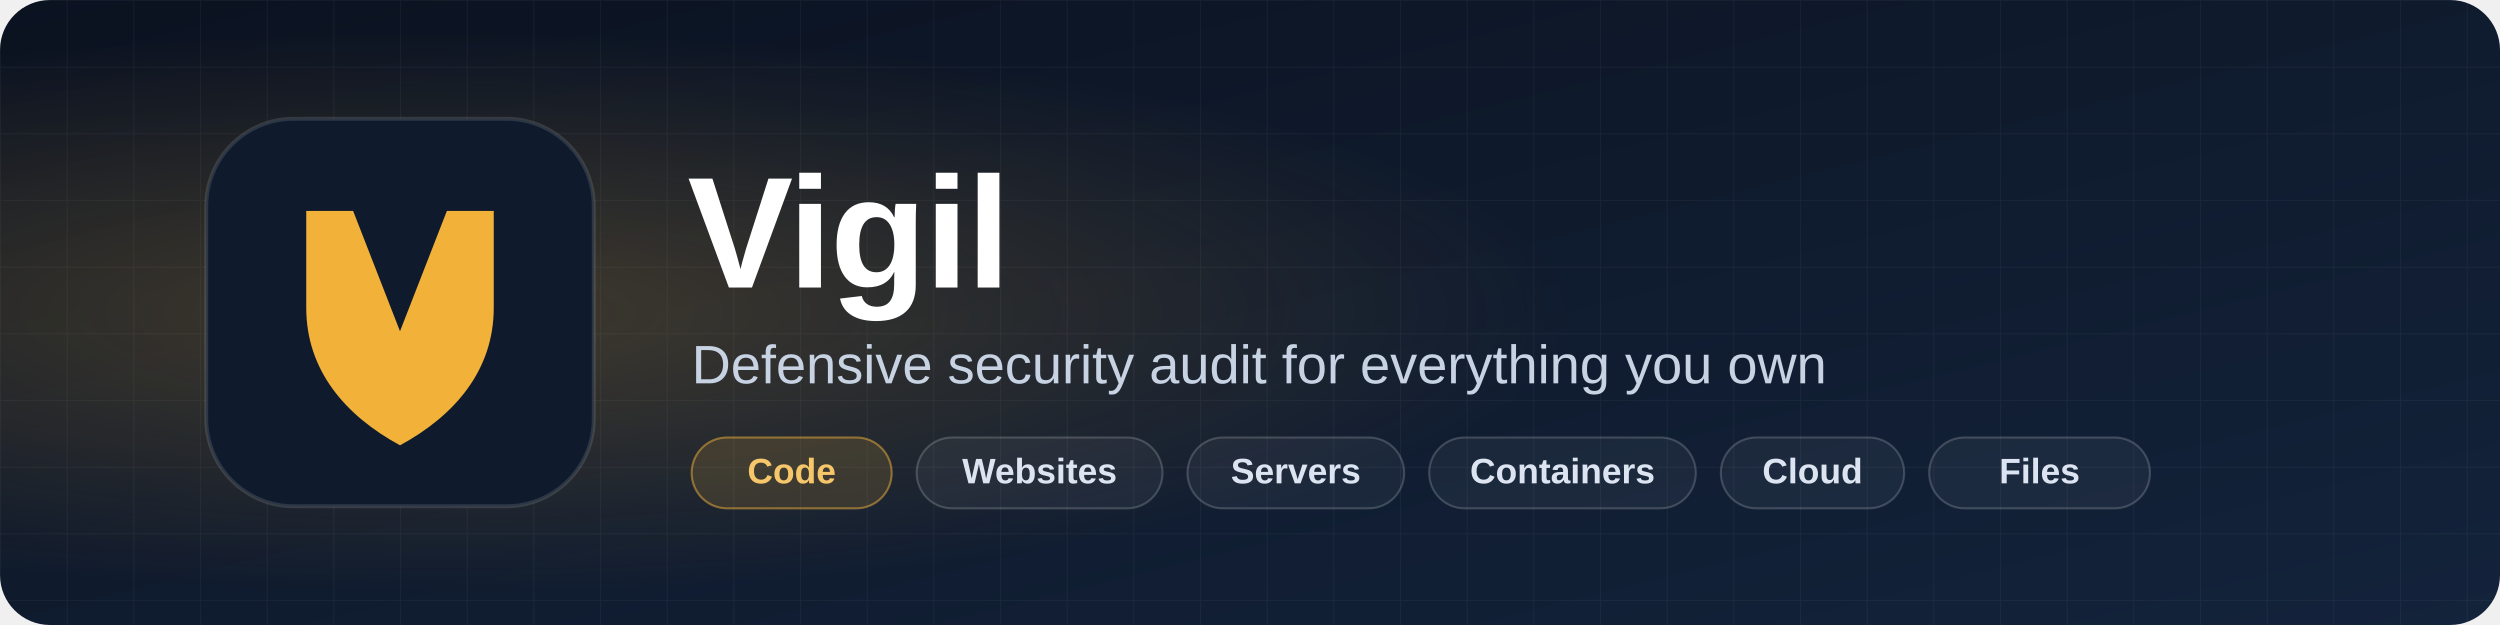
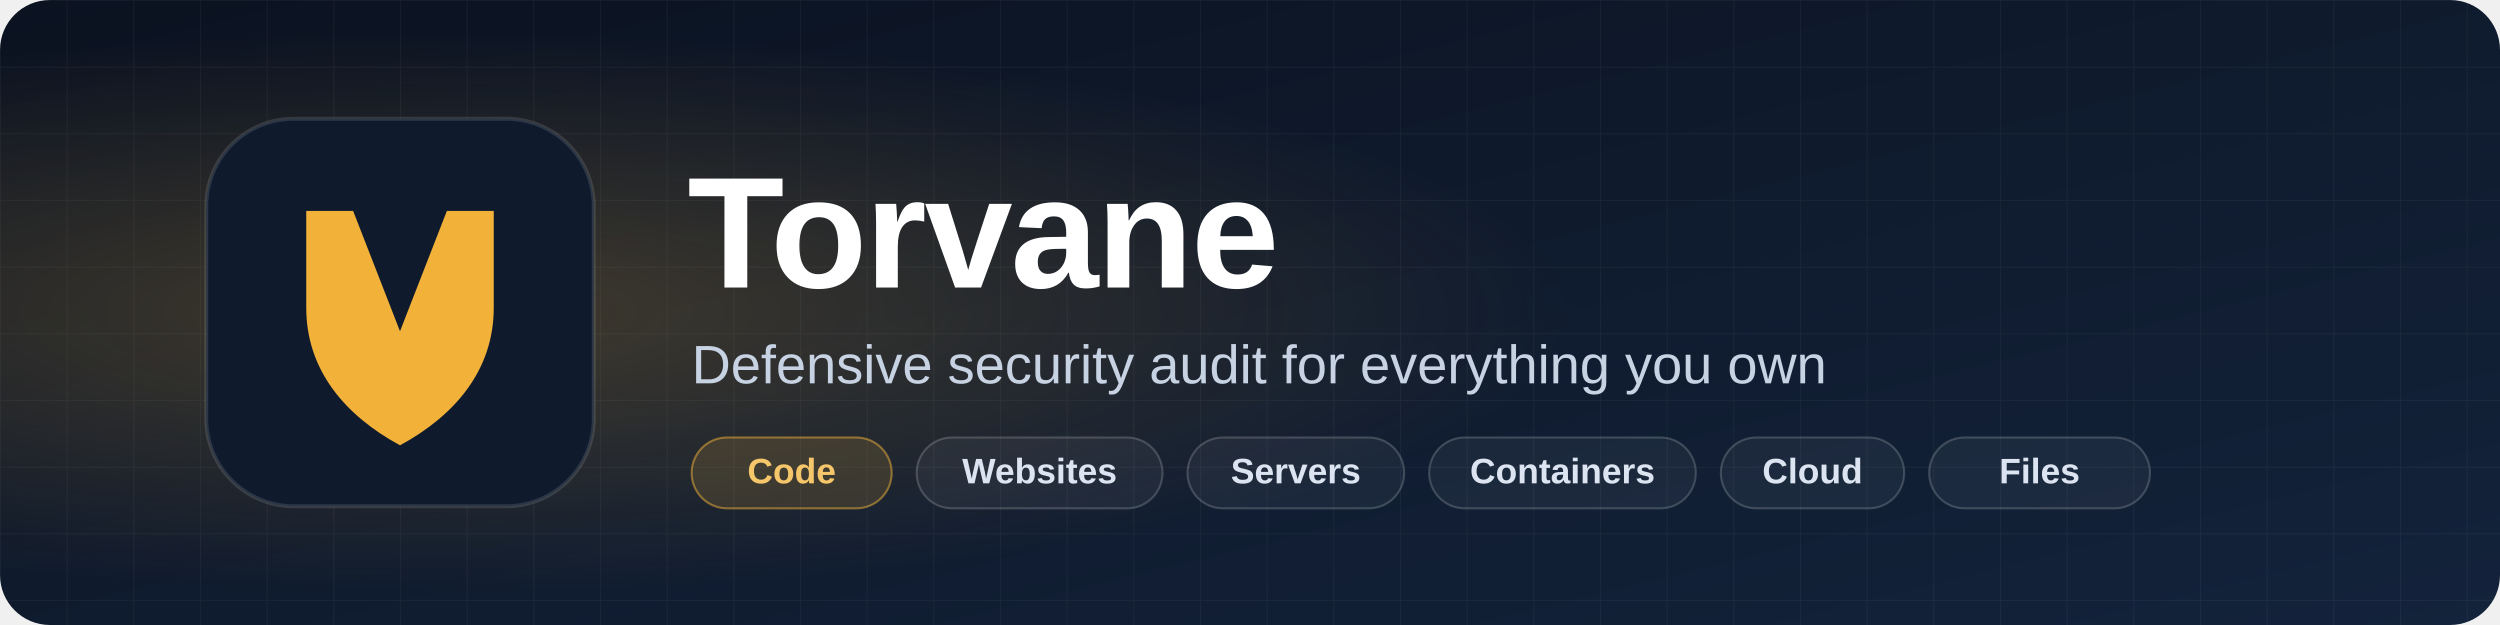
- <svg xmlns="http://www.w3.org/2000/svg" viewBox="0 0 1200 300" width="1200" height="300" role="img" aria-label="Vigil – defensive security audit for your own projects, websites, servers and cloud accounts">
+ <svg xmlns="http://www.w3.org/2000/svg" viewBox="0 0 1200 300" width="1200" height="300" role="img" aria-label="Torvane – defensive security audit for your own projects, websites, servers and cloud accounts">
  <defs>
    <linearGradient id="bg" x1="0" y1="0" x2="1" y2="1">
      <stop offset="0" stop-color="#0b1220" />
      <stop offset="1" stop-color="#13233b" />
    </linearGradient>
    <radialGradient id="glow" cx="0.18" cy="0.5" r="0.45">
      <stop offset="0" stop-color="#f2b23a" stop-opacity=".22" />
      <stop offset="1" stop-color="#f2b23a" stop-opacity="0" />
    </radialGradient>
    <pattern id="grid" width="32" height="32" patternUnits="userSpaceOnUse">
      <path d="M32 0H0V32" fill="none" stroke="#ffffff" stroke-opacity=".04" />
    </pattern>
  </defs>
  <rect width="1200" height="300" rx="24" fill="url(#bg)" />
  <rect width="1200" height="300" rx="24" fill="url(#grid)" />
  <rect width="1200" height="300" rx="24" fill="url(#glow)" />
  <g transform="translate(96 54) scale(0.1875)">
    <rect x="16" y="16" width="992" height="992" rx="224" fill="#0f1b2d" />
    <rect x="16" y="16" width="992" height="992" rx="224" fill="none" stroke="#ffffff" stroke-opacity=".12" stroke-width="10" />
    <path fill="#f2b23a" d="M272 252 L392 252 L512 560 L632 252 L752 252 L752 500 C752 660 652 776 512 852 C372 776 272 660 272 500 Z" />
  </g>
  <g font-family="Segoe UI, Helvetica Neue, Arial, sans-serif">
-     <text x="330" y="138" font-size="76" font-weight="800" fill="#ffffff" letter-spacing="-1">Vigil</text>
+     <text x="330" y="138" font-size="76" font-weight="800" fill="#ffffff" letter-spacing="-1">Torvane</text>
    <text x="332" y="184" font-size="26" fill="#c7d2e3">Defensive security audit for everything you own</text>
    <g font-size="17" font-weight="600">
      <rect x="332" y="210" width="96" height="34" rx="17" fill="#f2b23a" fill-opacity=".14" stroke="#f2b23a" stroke-opacity=".5" />
      <text x="380" y="232" text-anchor="middle" fill="#f6c66a">Code</text>
      <rect x="440" y="210" width="118" height="34" rx="17" fill="#ffffff" fill-opacity=".05" stroke="#ffffff" stroke-opacity=".18" />
      <text x="499" y="232" text-anchor="middle" fill="#dbe4f0">Websites</text>
      <rect x="570" y="210" width="104" height="34" rx="17" fill="#ffffff" fill-opacity=".05" stroke="#ffffff" stroke-opacity=".18" />
      <text x="622" y="232" text-anchor="middle" fill="#dbe4f0">Servers</text>
      <rect x="686" y="210" width="128" height="34" rx="17" fill="#ffffff" fill-opacity=".05" stroke="#ffffff" stroke-opacity=".18" />
      <text x="750" y="232" text-anchor="middle" fill="#dbe4f0">Containers</text>
      <rect x="826" y="210" width="88" height="34" rx="17" fill="#ffffff" fill-opacity=".05" stroke="#ffffff" stroke-opacity=".18" />
      <text x="870" y="232" text-anchor="middle" fill="#dbe4f0">Cloud</text>
      <rect x="926" y="210" width="106" height="34" rx="17" fill="#ffffff" fill-opacity=".05" stroke="#ffffff" stroke-opacity=".18" />
      <text x="979" y="232" text-anchor="middle" fill="#dbe4f0">Files</text>
    </g>
  </g>
</svg>
